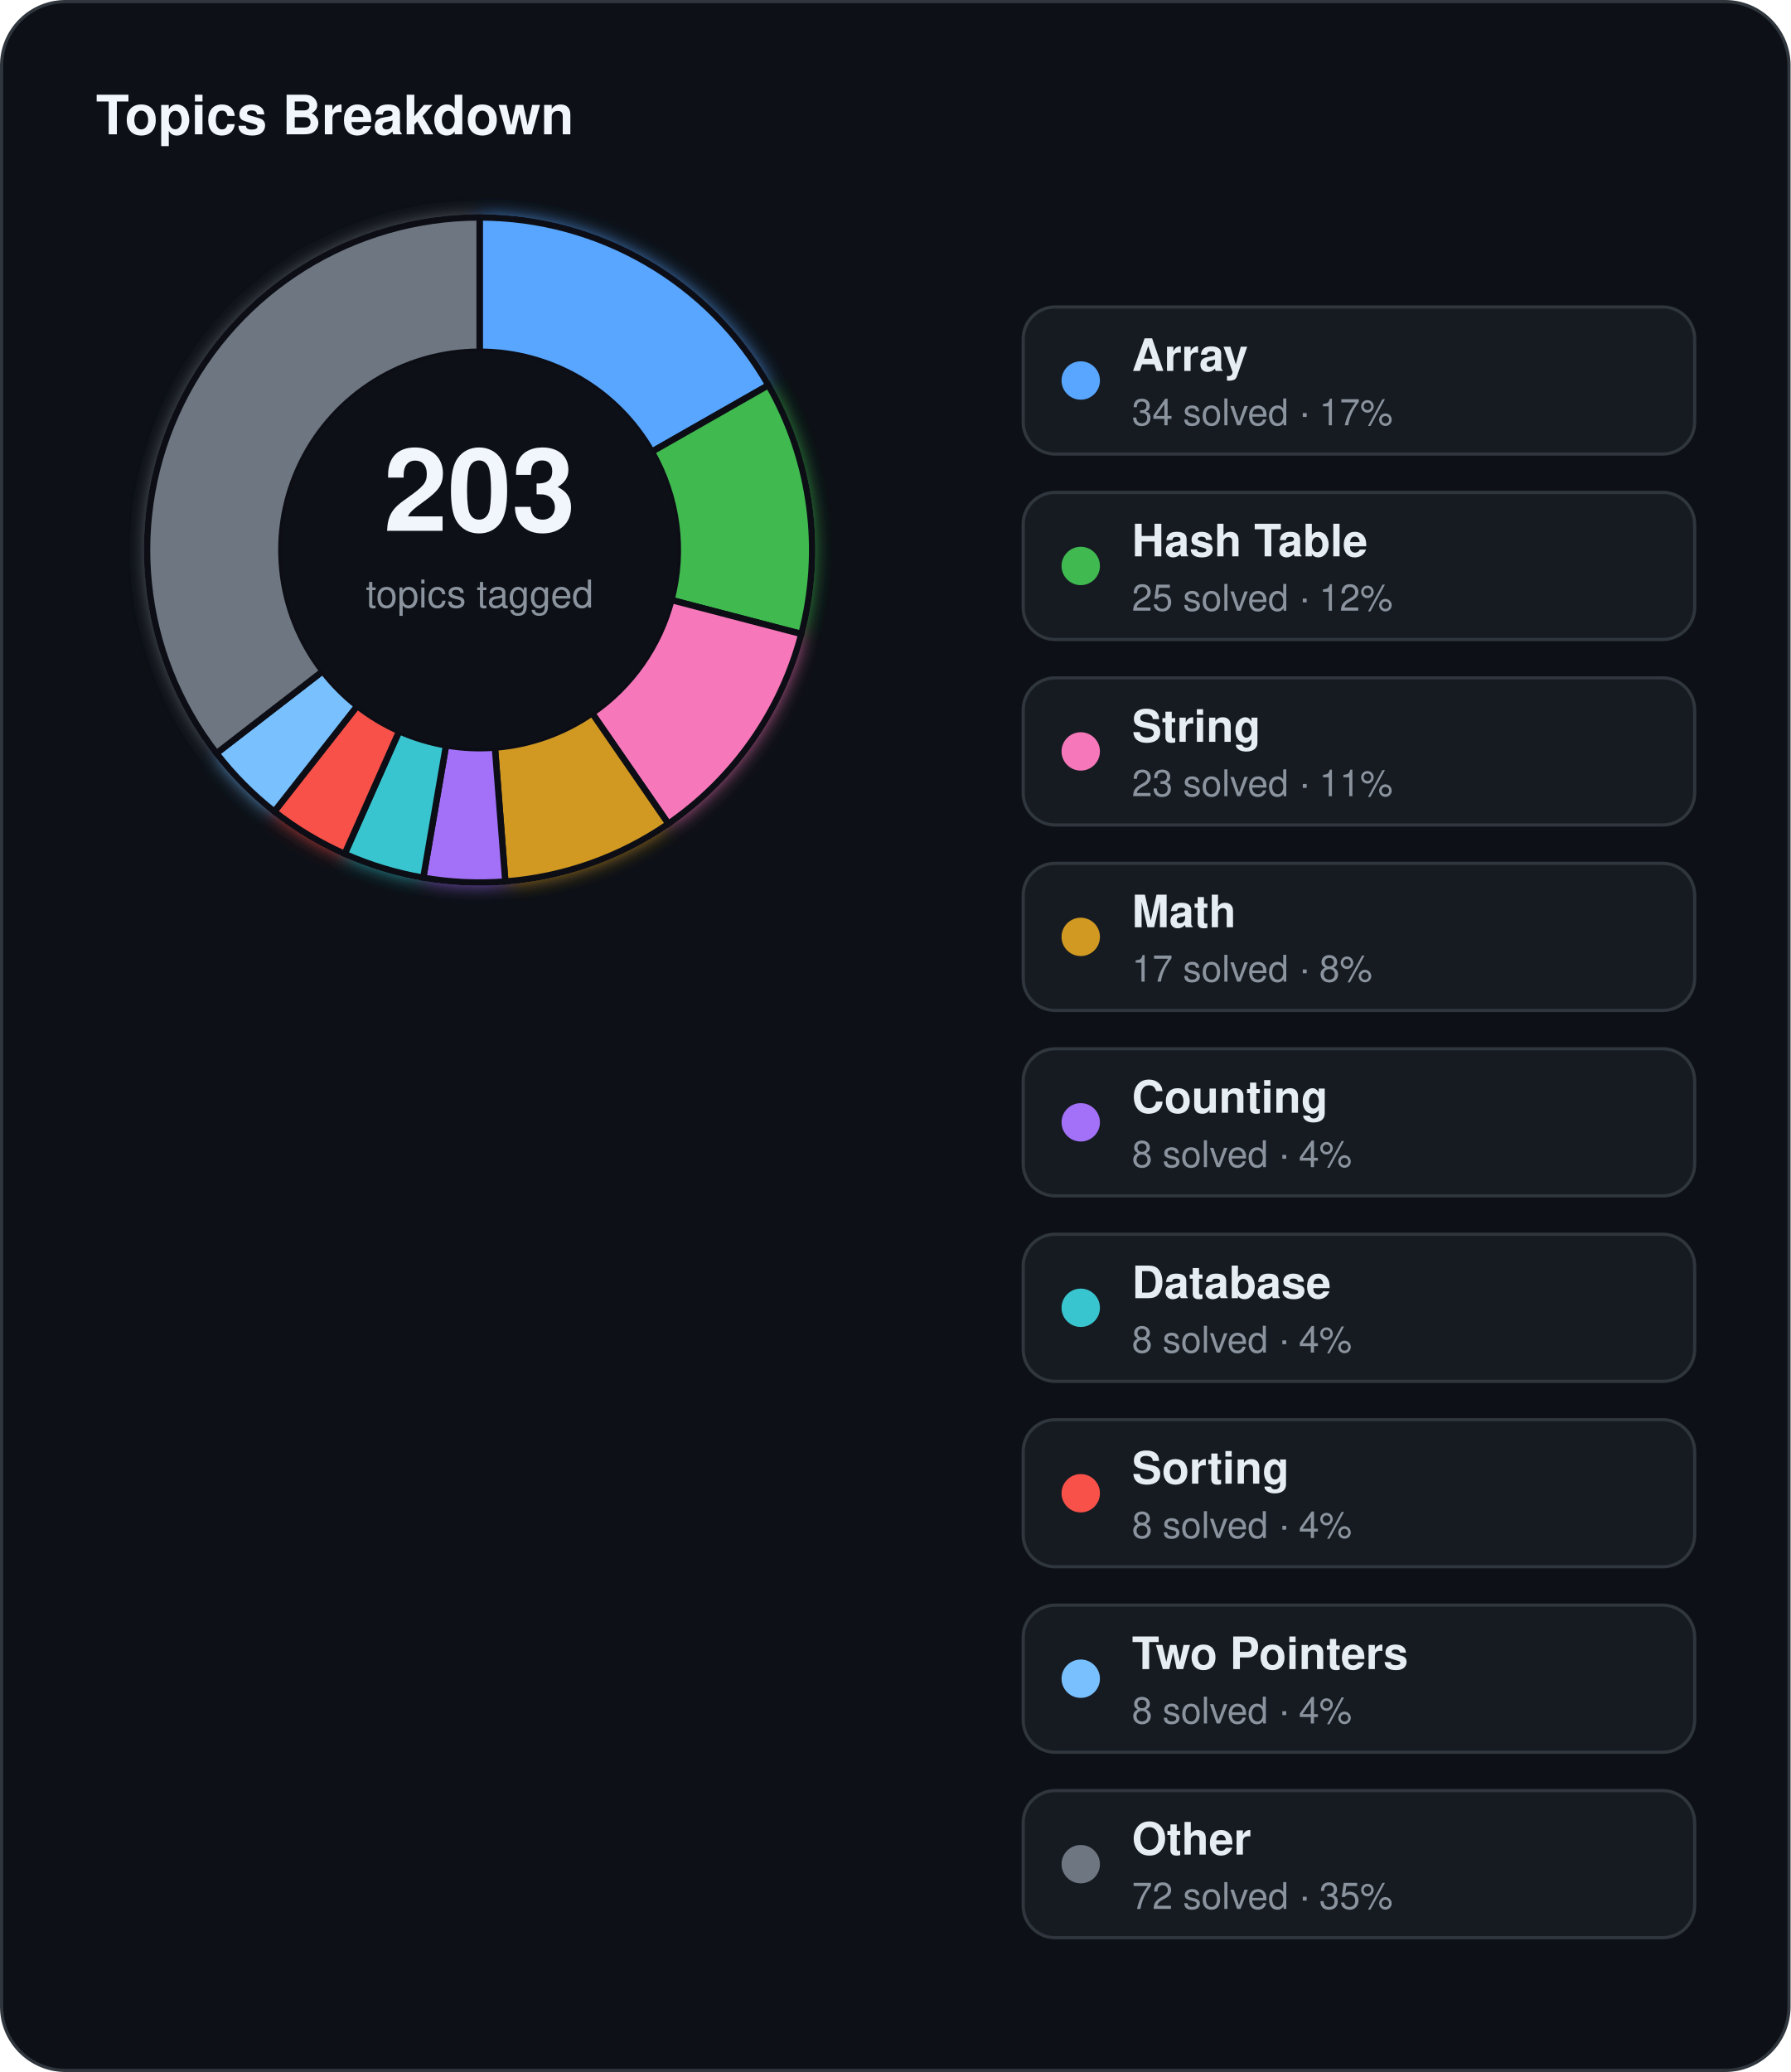
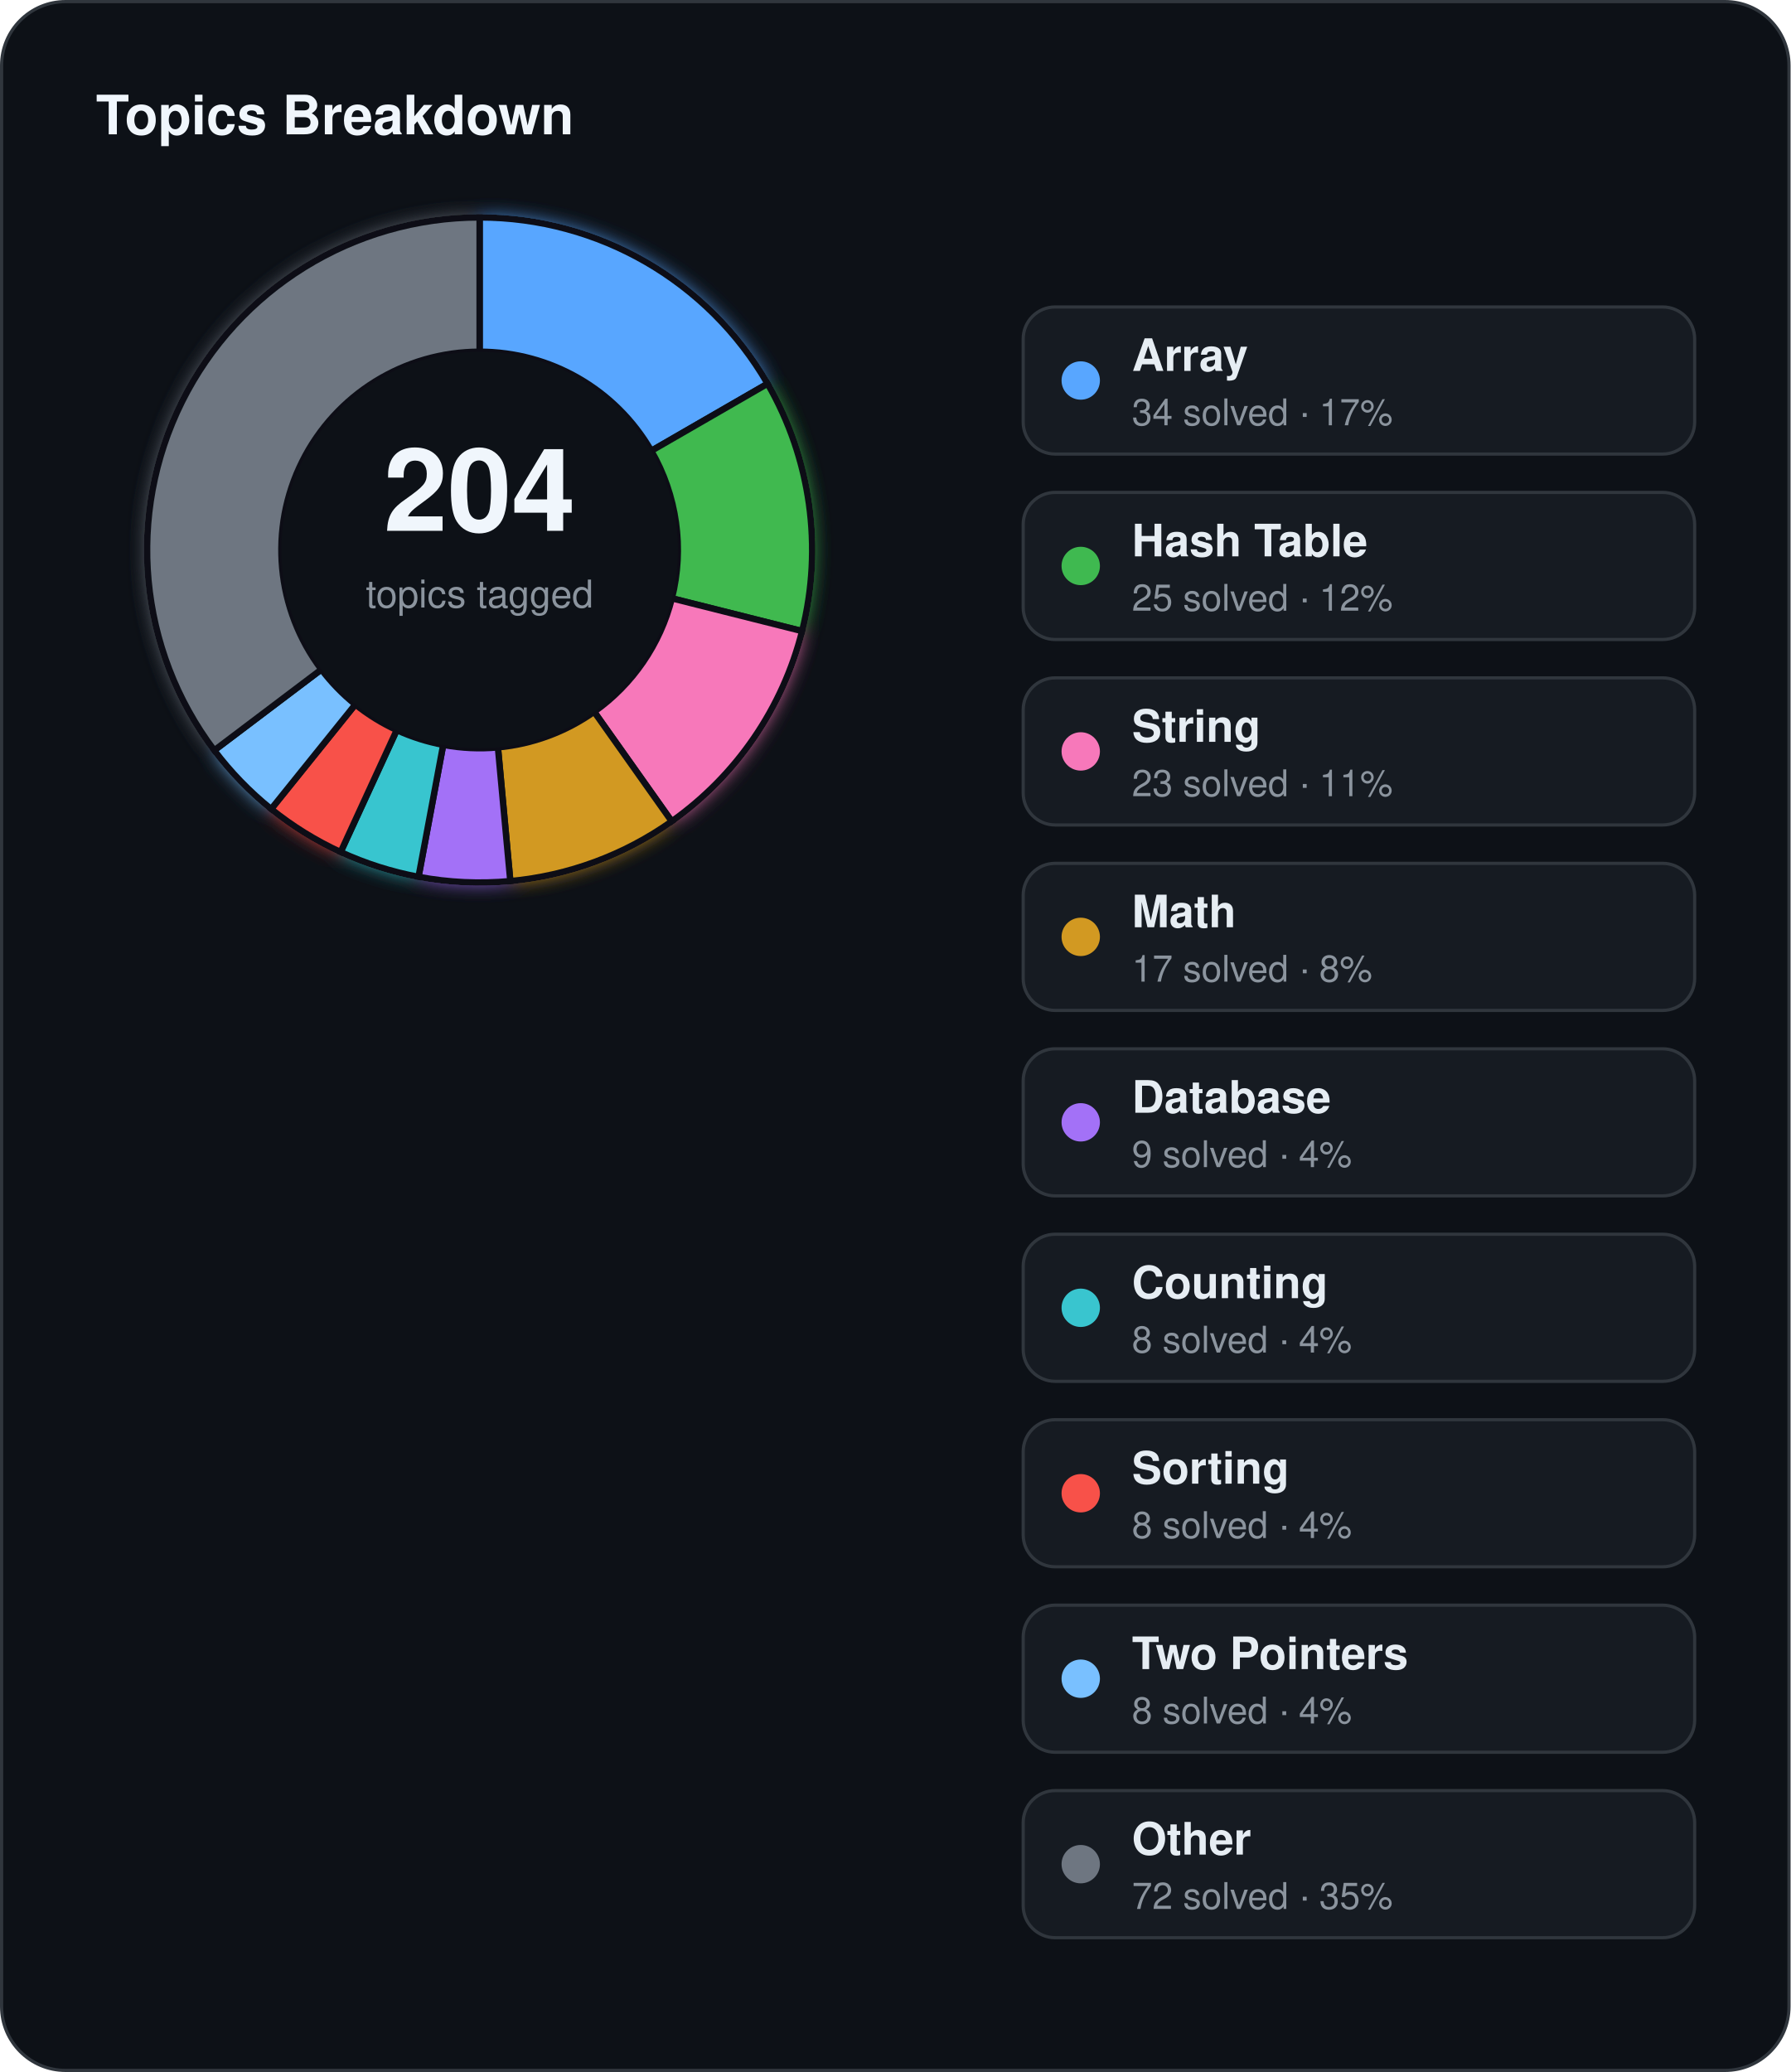
<svg xmlns="http://www.w3.org/2000/svg" width="560" height="648" viewBox="0 0 560 648">
  <defs>
    <filter id="topics-glow" x="-60%" y="-60%" width="220%" height="220%">
      <feGaussianBlur stdDeviation="3" result="blur" />
      <feMerge>
        <feMergeNode in="blur" />
        <feMergeNode in="SourceGraphic" />
      </feMerge>
    </filter>
  </defs>
  <rect x="0.5" y="0.5" width="559" height="647" rx="20" fill="#0d1117" stroke="#30363d" stroke-width="1" />
  <text x="30" y="42" fill="#f0f6fc" font-family="Segoe UI, Helvetica, Arial, sans-serif" font-size="17" font-weight="700">Topics Breakdown</text>
  <g filter="url(#topics-glow)">
-     <path d="M 150.00,68.00 A 104,104 0 0 1 240.33,120.47 L 203.85,141.28 A 62,62 0 0 0 150.00,110.00 Z" fill="#58a6ff" stroke="#0d1117" stroke-width="2" />
-     <path d="M 240.33,120.47 A 104,104 0 0 1 250.63,198.27 L 209.99,187.66 A 62,62 0 0 0 203.85,141.28 Z" fill="#3fb950" stroke="#0d1117" stroke-width="2" />
-     <path d="M 250.63,198.27 A 104,104 0 0 1 209.03,257.63 L 185.19,223.05 A 62,62 0 0 0 209.99,187.66 Z" fill="#f778ba" stroke="#0d1117" stroke-width="2" />
-     <path d="M 209.03,257.63 A 104,104 0 0 1 158.04,275.69 L 154.79,233.81 A 62,62 0 0 0 185.19,223.05 Z" fill="#d29922" stroke="#0d1117" stroke-width="2" />
-     <path d="M 158.04,275.69 A 104,104 0 0 1 132.38,274.50 L 139.50,233.10 A 62,62 0 0 0 154.79,233.81 Z" fill="#a371f7" stroke="#0d1117" stroke-width="2" />
-     <path d="M 132.38,274.50 A 104,104 0 0 1 107.80,267.05 L 124.84,228.67 A 62,62 0 0 0 139.50,233.10 Z" fill="#39c5cf" stroke="#0d1117" stroke-width="2" />
-     <path d="M 107.80,267.05 A 104,104 0 0 1 85.79,253.81 L 111.72,220.77 A 62,62 0 0 0 124.84,228.67 Z" fill="#f85149" stroke="#0d1117" stroke-width="2" />
-     <path d="M 85.79,253.81 A 104,104 0 0 1 67.70,235.58 L 100.93,209.90 A 62,62 0 0 0 111.72,220.77 Z" fill="#79c0ff" stroke="#0d1117" stroke-width="2" />
-     <path d="M 67.70,235.58 A 104,104 0 0 1 150.00,68.00 L 150.00,110.00 A 62,62 0 0 0 100.93,209.90 Z" fill="#6e7681" stroke="#0d1117" stroke-width="2" />
+     <path d="M 150.00,68.00 A 104,104 0 0 1 240.07,120.00 L 203.69,141.00 A 62,62 0 0 0 150.00,110.00 Z" fill="#58a6ff" stroke="#0d1117" stroke-width="2" />
+     <path d="M 240.07,120.00 A 104,104 0 0 1 250.86,197.37 L 210.13,187.12 A 62,62 0 0 0 203.69,141.00 Z" fill="#3fb950" stroke="#0d1117" stroke-width="2" />
+     <path d="M 250.86,197.37 A 104,104 0 0 1 210.09,256.88 L 185.82,222.60 A 62,62 0 0 0 210.13,187.12 Z" fill="#f778ba" stroke="#0d1117" stroke-width="2" />
+     <path d="M 210.09,256.88 A 104,104 0 0 1 159.60,275.56 L 155.72,233.74 A 62,62 0 0 0 185.82,222.60 Z" fill="#d29922" stroke="#0d1117" stroke-width="2" />
+     <path d="M 159.60,275.56 A 104,104 0 0 1 130.89,274.23 L 138.61,232.94 A 62,62 0 0 0 155.72,233.74 Z" fill="#a371f7" stroke="#0d1117" stroke-width="2" />
+     <path d="M 130.89,274.23 A 104,104 0 0 1 106.53,266.48 L 124.09,228.32 A 62,62 0 0 0 138.61,232.94 Z" fill="#39c5cf" stroke="#0d1117" stroke-width="2" />
+     <path d="M 106.53,266.48 A 104,104 0 0 1 84.80,253.02 L 111.13,220.30 A 62,62 0 0 0 124.09,228.32 Z" fill="#f85149" stroke="#0d1117" stroke-width="2" />
+     <path d="M 84.80,253.02 A 104,104 0 0 1 67.01,234.67 L 100.52,209.36 A 62,62 0 0 0 111.13,220.30 Z" fill="#79c0ff" stroke="#0d1117" stroke-width="2" />
+     <path d="M 67.01,234.67 A 104,104 0 0 1 150.00,68.00 L 150.00,110.00 A 62,62 0 0 0 100.52,209.36 Z" fill="#6e7681" stroke="#0d1117" stroke-width="2" />
  </g>
  <circle cx="150" cy="172" r="62" fill="#0d1117" />
-   <text x="150" y="166" text-anchor="middle" fill="#f0f6fc" font-family="Segoe UI, Helvetica, Arial, sans-serif" font-size="36" font-weight="700">203</text>
+   <text x="150" y="166" text-anchor="middle" fill="#f0f6fc" font-family="Segoe UI, Helvetica, Arial, sans-serif" font-size="36" font-weight="700">204</text>
  <text x="150" y="190" text-anchor="middle" fill="#8b949e" font-family="Segoe UI, Helvetica, Arial, sans-serif" font-size="12">topics tagged</text>
  <rect x="320" y="96" width="210" height="46" rx="10" fill="#161b22" stroke="#30363d" stroke-width="1" />
  <circle cx="338" cy="119" r="6" fill="#58a6ff" />
  <text x="354" y="116" fill="#e6edf3" font-family="Segoe UI, Helvetica, Arial, sans-serif" font-size="14" font-weight="600">Array</text>
  <text x="354" y="133" fill="#8b949e" font-family="Segoe UI, Helvetica, Arial, sans-serif" font-size="11.5">34 solved · 17%</text>
  <rect x="320" y="154" width="210" height="46" rx="10" fill="#161b22" stroke="#30363d" stroke-width="1" />
  <circle cx="338" cy="177" r="6" fill="#3fb950" />
  <text x="354" y="174" fill="#e6edf3" font-family="Segoe UI, Helvetica, Arial, sans-serif" font-size="14" font-weight="600">Hash Table</text>
  <text x="354" y="191" fill="#8b949e" font-family="Segoe UI, Helvetica, Arial, sans-serif" font-size="11.5">25 solved · 12%</text>
  <rect x="320" y="212" width="210" height="46" rx="10" fill="#161b22" stroke="#30363d" stroke-width="1" />
  <circle cx="338" cy="235" r="6" fill="#f778ba" />
  <text x="354" y="232" fill="#e6edf3" font-family="Segoe UI, Helvetica, Arial, sans-serif" font-size="14" font-weight="600">String</text>
  <text x="354" y="249" fill="#8b949e" font-family="Segoe UI, Helvetica, Arial, sans-serif" font-size="11.5">23 solved · 11%</text>
  <rect x="320" y="270" width="210" height="46" rx="10" fill="#161b22" stroke="#30363d" stroke-width="1" />
  <circle cx="338" cy="293" r="6" fill="#d29922" />
  <text x="354" y="290" fill="#e6edf3" font-family="Segoe UI, Helvetica, Arial, sans-serif" font-size="14" font-weight="600">Math</text>
  <text x="354" y="307" fill="#8b949e" font-family="Segoe UI, Helvetica, Arial, sans-serif" font-size="11.5">17 solved · 8%</text>
  <rect x="320" y="328" width="210" height="46" rx="10" fill="#161b22" stroke="#30363d" stroke-width="1" />
  <circle cx="338" cy="351" r="6" fill="#a371f7" />
-   <text x="354" y="348" fill="#e6edf3" font-family="Segoe UI, Helvetica, Arial, sans-serif" font-size="14" font-weight="600">Counting</text>
-   <text x="354" y="365" fill="#8b949e" font-family="Segoe UI, Helvetica, Arial, sans-serif" font-size="11.5">8 solved · 4%</text>
+   <text x="354" y="348" fill="#e6edf3" font-family="Segoe UI, Helvetica, Arial, sans-serif" font-size="14" font-weight="600">Database</text>
+   <text x="354" y="365" fill="#8b949e" font-family="Segoe UI, Helvetica, Arial, sans-serif" font-size="11.5">9 solved · 4%</text>
  <rect x="320" y="386" width="210" height="46" rx="10" fill="#161b22" stroke="#30363d" stroke-width="1" />
  <circle cx="338" cy="409" r="6" fill="#39c5cf" />
-   <text x="354" y="406" fill="#e6edf3" font-family="Segoe UI, Helvetica, Arial, sans-serif" font-size="14" font-weight="600">Database</text>
+   <text x="354" y="406" fill="#e6edf3" font-family="Segoe UI, Helvetica, Arial, sans-serif" font-size="14" font-weight="600">Counting</text>
  <text x="354" y="423" fill="#8b949e" font-family="Segoe UI, Helvetica, Arial, sans-serif" font-size="11.5">8 solved · 4%</text>
  <rect x="320" y="444" width="210" height="46" rx="10" fill="#161b22" stroke="#30363d" stroke-width="1" />
  <circle cx="338" cy="467" r="6" fill="#f85149" />
  <text x="354" y="464" fill="#e6edf3" font-family="Segoe UI, Helvetica, Arial, sans-serif" font-size="14" font-weight="600">Sorting</text>
  <text x="354" y="481" fill="#8b949e" font-family="Segoe UI, Helvetica, Arial, sans-serif" font-size="11.5">8 solved · 4%</text>
  <rect x="320" y="502" width="210" height="46" rx="10" fill="#161b22" stroke="#30363d" stroke-width="1" />
  <circle cx="338" cy="525" r="6" fill="#79c0ff" />
  <text x="354" y="522" fill="#e6edf3" font-family="Segoe UI, Helvetica, Arial, sans-serif" font-size="14" font-weight="600">Two Pointers</text>
  <text x="354" y="539" fill="#8b949e" font-family="Segoe UI, Helvetica, Arial, sans-serif" font-size="11.5">8 solved · 4%</text>
  <rect x="320" y="560" width="210" height="46" rx="10" fill="#161b22" stroke="#30363d" stroke-width="1" />
  <circle cx="338" cy="583" r="6" fill="#6e7681" />
  <text x="354" y="580" fill="#e6edf3" font-family="Segoe UI, Helvetica, Arial, sans-serif" font-size="14" font-weight="600">Other</text>
  <text x="354" y="597" fill="#8b949e" font-family="Segoe UI, Helvetica, Arial, sans-serif" font-size="11.5">72 solved · 35%</text>
</svg>
